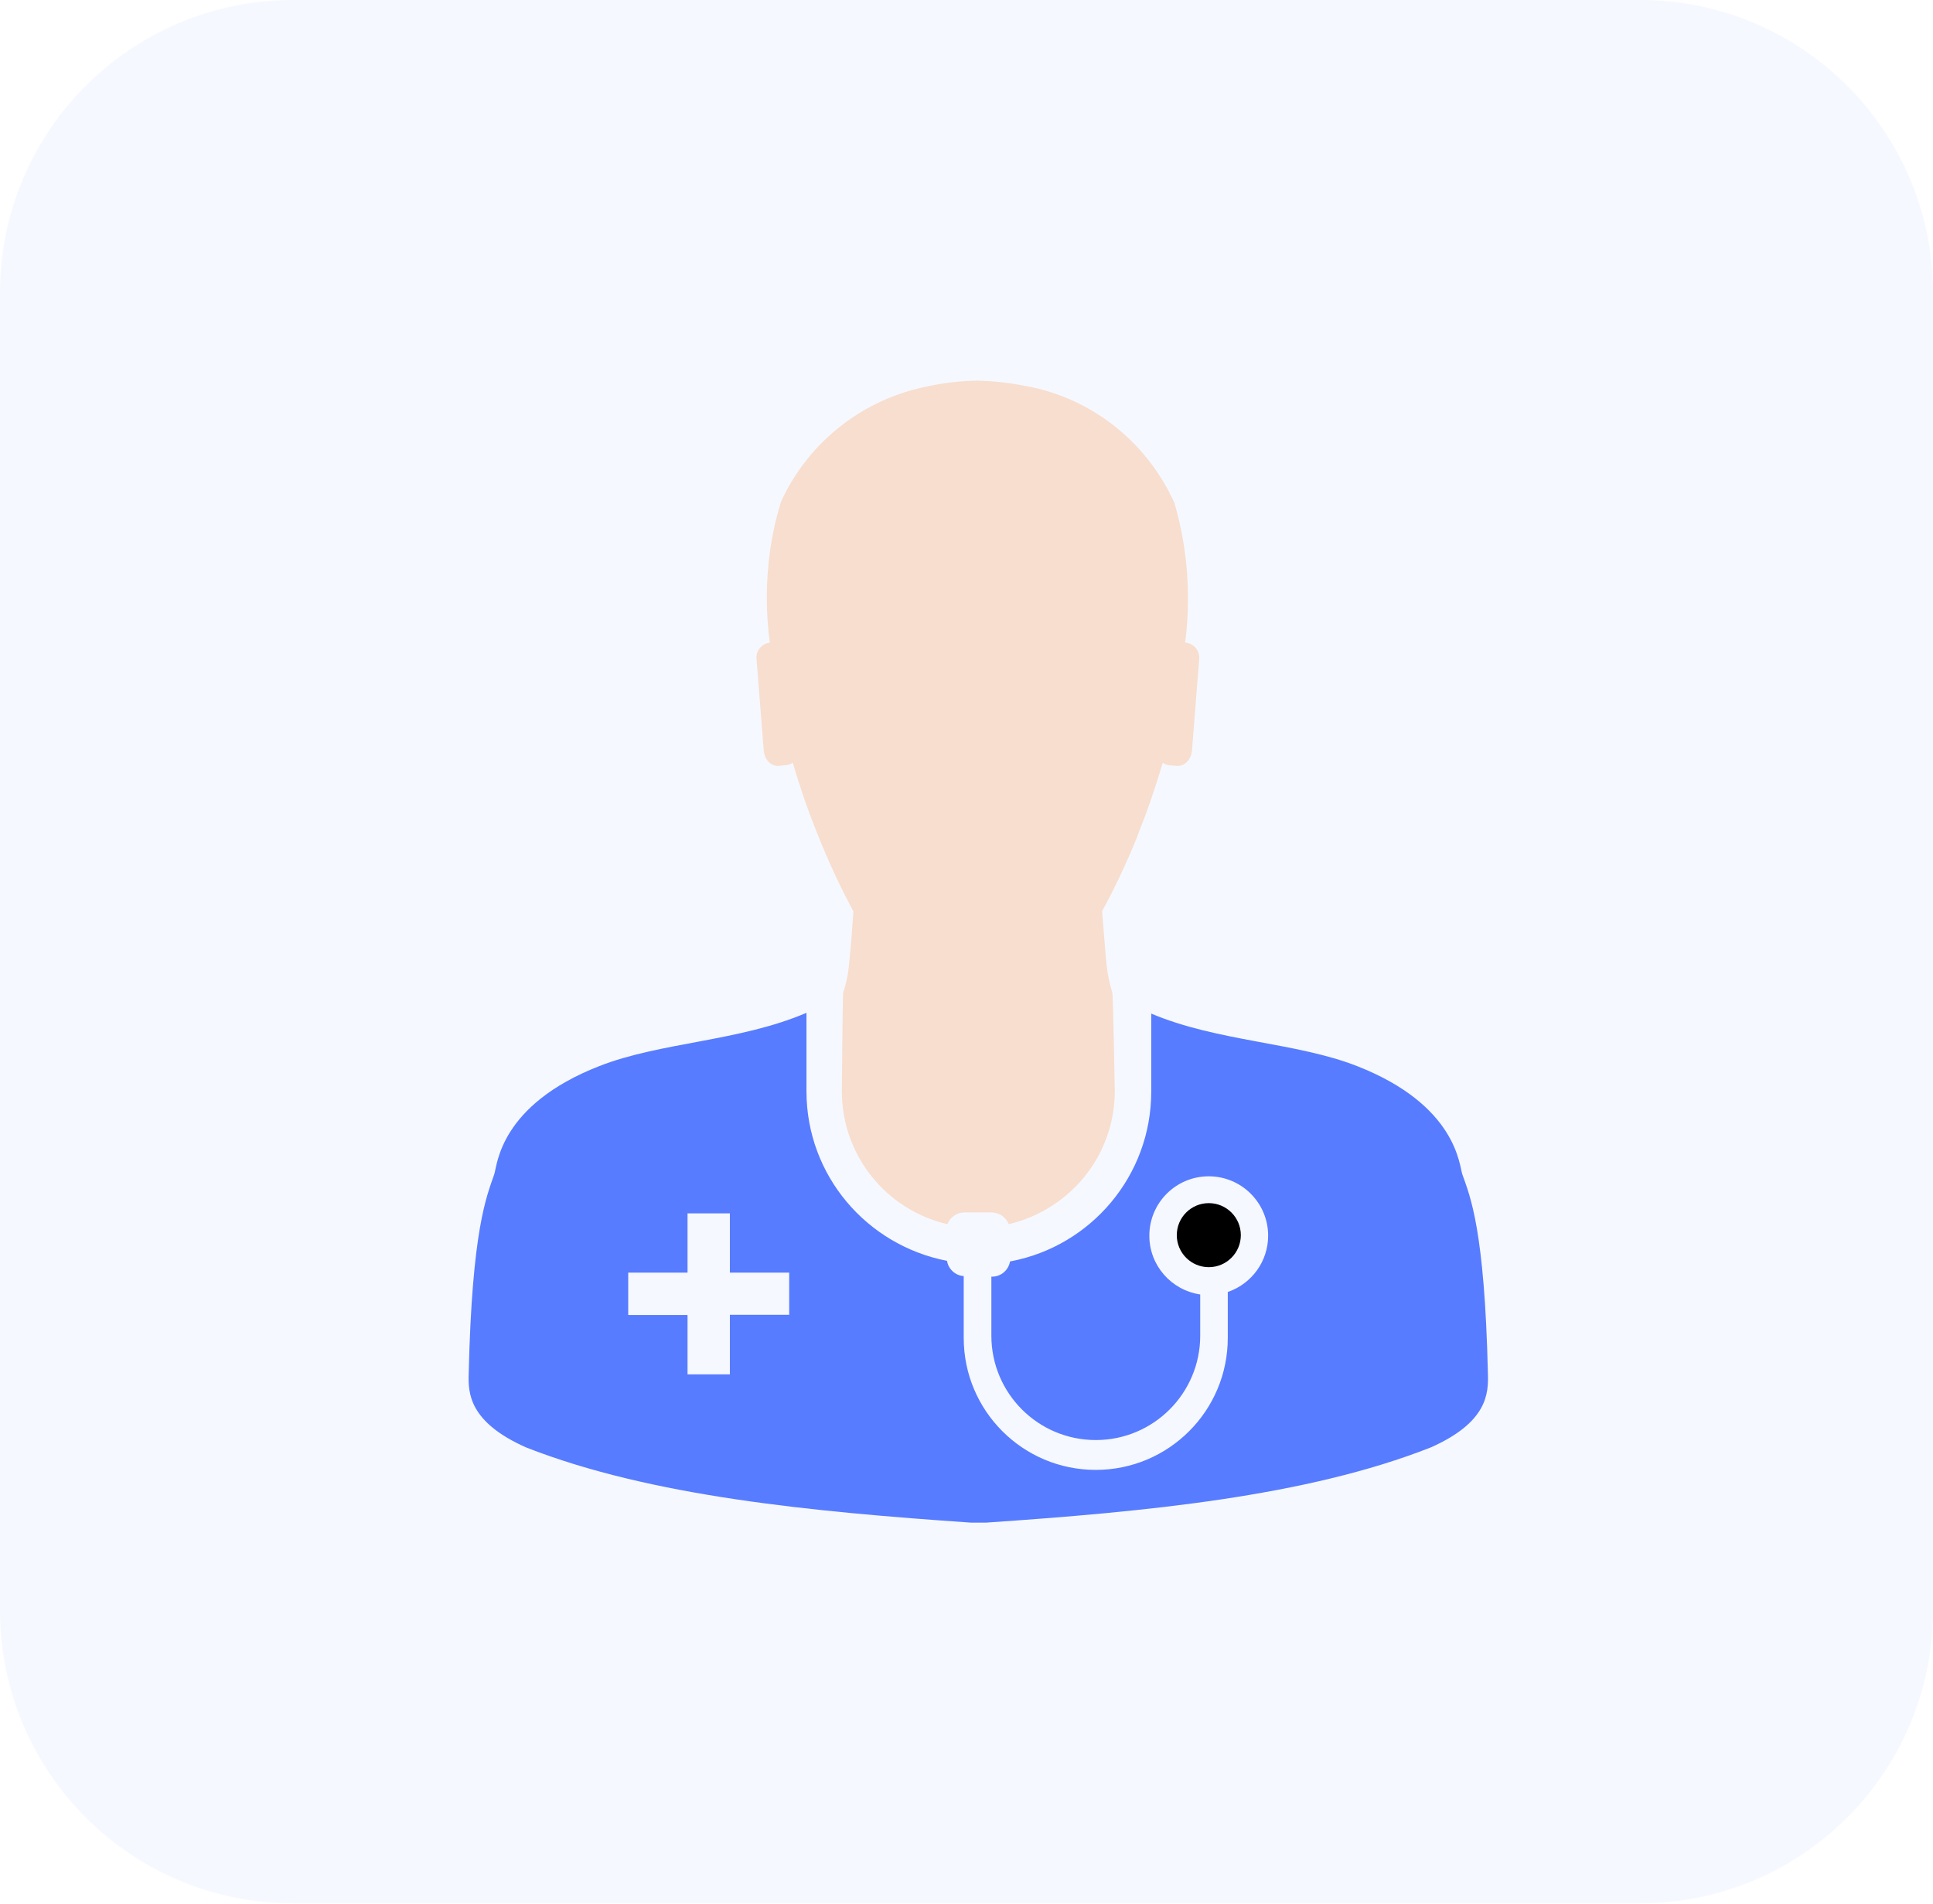
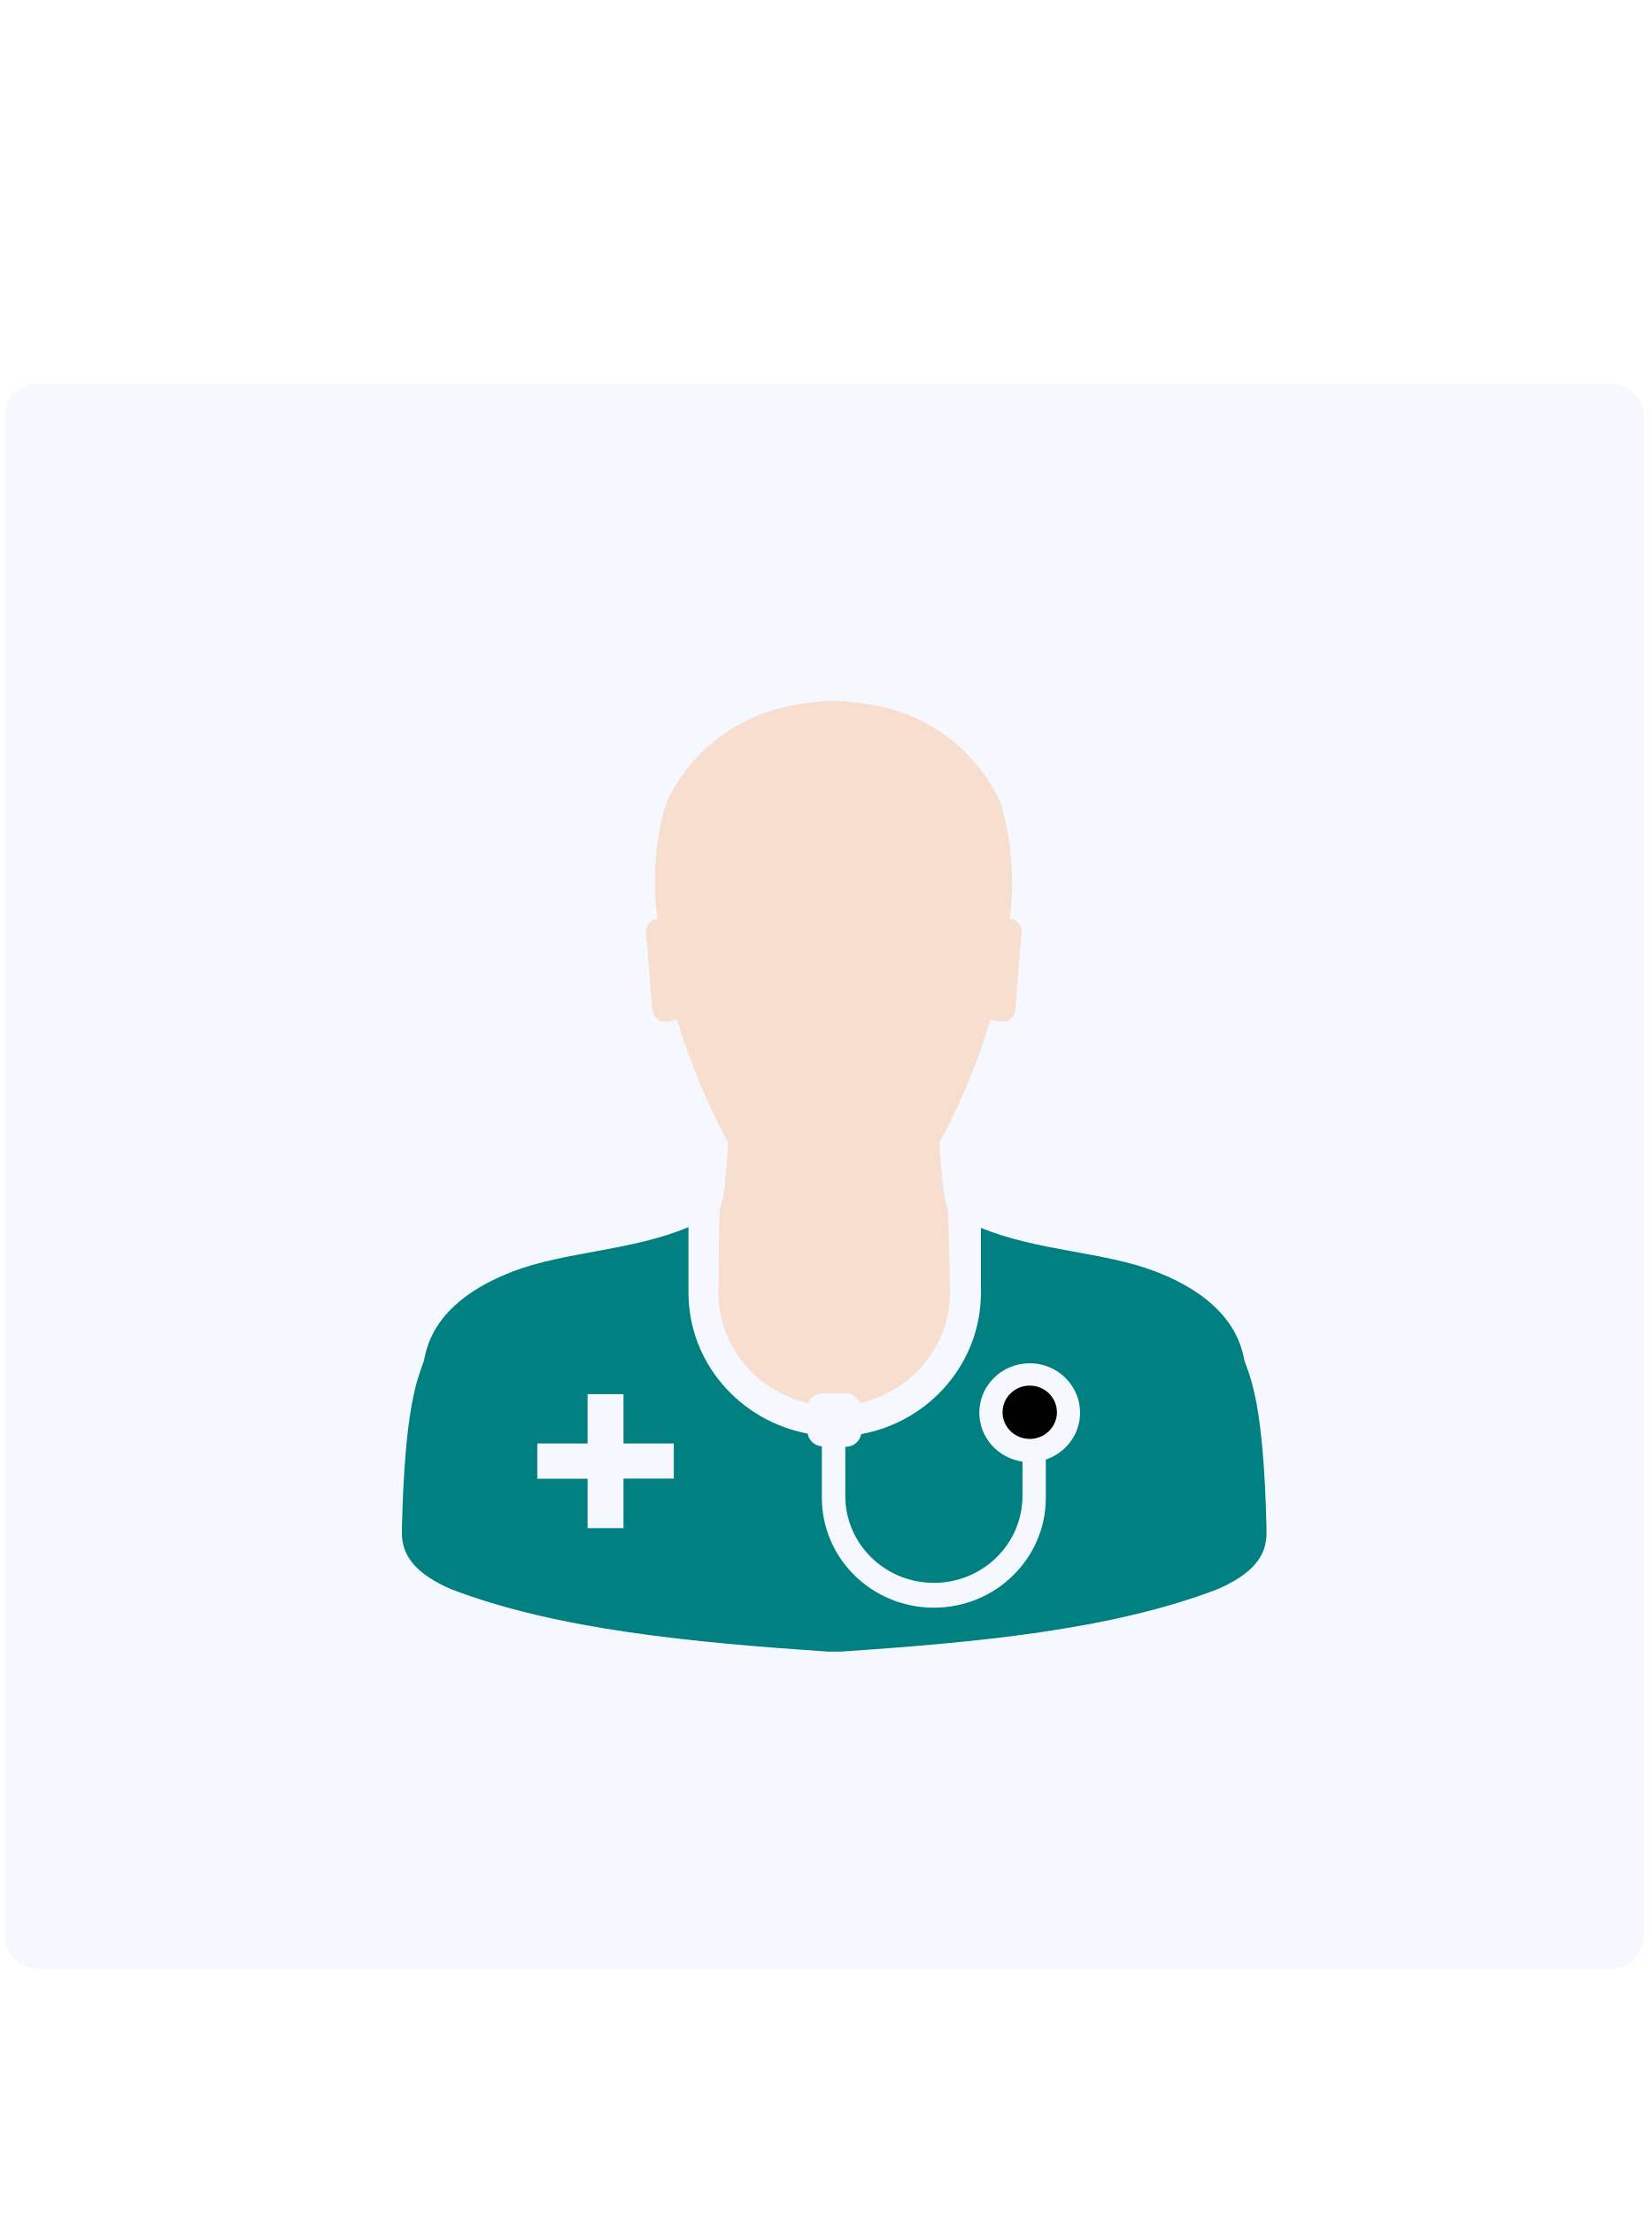
- <svg xmlns="http://www.w3.org/2000/svg" width="66" height="65" viewBox="0 0 66 65" fill="none">
-   <rect width="66" height="65" rx="10" fill="#F6F8FF" />
-   <path d="M26.613 26.15L26.84 26.13C26.927 26.121 27.005 26.09 27.07 26.044L27.068 26.046C27.286 26.797 27.552 27.587 27.885 28.414C28.313 29.496 28.734 30.385 29.205 31.243L29.14 31.113C29.101 31.704 29.054 32.312 28.992 32.9C28.963 33.263 28.891 33.601 28.782 33.919L28.791 33.89C28.771 33.898 28.744 37.27 28.744 37.27C28.745 39.469 30.268 41.31 32.315 41.799L32.348 41.806C32.441 41.57 32.665 41.406 32.928 41.406H33.861C34.122 41.409 34.347 41.572 34.439 41.801L34.441 41.806C36.526 41.315 38.055 39.474 38.063 37.273C38.063 37.273 38.006 33.914 37.977 33.892C37.888 33.607 37.816 33.273 37.779 32.928L37.777 32.904C37.72 32.312 37.683 31.719 37.629 31.116C38.031 30.391 38.452 29.504 38.822 28.589L38.884 28.417C39.217 27.59 39.475 26.802 39.701 26.049C39.765 26.095 39.843 26.125 39.927 26.135H39.929L40.158 26.155C40.434 26.184 40.678 25.956 40.701 25.604L40.948 22.466C40.948 22.464 40.948 22.463 40.948 22.463C40.948 22.198 40.749 21.98 40.494 21.948H40.491H40.463C40.527 21.491 40.562 20.964 40.562 20.43C40.562 19.263 40.39 18.135 40.07 17.074L40.091 17.157C39.154 15.1 37.294 13.606 35.055 13.188L35.013 13.182C34.532 13.083 33.971 13.016 33.399 13H33.385H33.365C32.782 13.011 32.221 13.076 31.678 13.192L31.737 13.182C29.459 13.611 27.603 15.104 26.676 17.113L26.659 17.157C26.356 18.132 26.182 19.253 26.182 20.413C26.182 20.955 26.22 21.488 26.293 22.008L26.286 21.948C26.028 21.977 25.828 22.193 25.828 22.456V22.468L26.075 25.605C26.098 25.966 26.345 26.184 26.611 26.155L26.613 26.15Z" fill="#F7DECE" />
-   <path d="M50.803 46.917C50.69 41.977 50.196 40.859 49.929 40.102C49.824 39.798 49.737 37.744 46.344 36.411C44.264 35.592 41.58 35.576 39.308 34.615V37.287C39.303 40.16 37.246 42.551 34.524 43.072L34.486 43.079C34.436 43.374 34.182 43.596 33.879 43.599H33.849V45.614C33.849 47.583 35.445 49.179 37.415 49.179C39.384 49.179 40.98 47.583 40.98 45.614V44.207C39.992 44.059 39.243 43.217 39.243 42.2C39.243 41.08 40.151 40.172 41.271 40.172C42.391 40.172 43.299 41.08 43.299 42.2C43.299 43.087 42.728 43.841 41.935 44.117L41.921 44.122V45.614V45.69C41.921 48.18 39.903 50.198 37.413 50.198C34.923 50.198 32.905 48.18 32.905 45.69C32.905 45.663 32.905 45.637 32.905 45.609V45.612V43.579C32.616 43.56 32.382 43.342 32.336 43.062V43.059C29.59 42.525 27.542 40.142 27.536 37.281V34.588C25.254 35.568 22.553 35.587 20.462 36.408C17.059 37.739 16.981 39.788 16.877 40.097C16.617 40.857 16.117 41.971 16.003 46.914C15.983 47.564 16.003 48.56 17.963 49.431C22.23 51.105 27.728 51.625 33.147 51.999H33.667C39.098 51.628 44.588 51.11 48.852 49.431C50.803 48.565 50.821 47.574 50.803 46.917ZM26.946 44.902H24.921V46.935H23.475V44.909H21.45V43.462H23.475V41.438H24.921V43.462H26.946V44.902Z" fill="#577CFF" />
-   <path d="M42.367 42.183C42.367 41.579 41.878 41.088 41.273 41.088C40.669 41.088 40.18 41.577 40.18 42.182C40.18 42.786 40.669 43.275 41.273 43.275C41.876 43.275 42.365 42.786 42.367 42.183Z" fill="black" />
+ <svg xmlns="http://www.w3.org/2000/svg" xmlns:ns1="https://boxy-svg.com" id="svg2" viewBox="0 0 500 670" width="500px" height="670px">
+   <defs>
+     <ns1:export>
+       <ns1:file format="svg" />
+       <ns1:file format="svg" href="#object-0" path="Untitled 2.svg" />
+       <ns1:file format="svg" href="#object-1" path="Untitled 3.svg" />
+       <ns1:file format="svg" href="#object-2" path="Untitled 4.svg" />
+       <ns1:file format="svg" href="#object-3" path="Untitled 5.svg" />
+     </ns1:export>
+   </defs>
+   <rect width="496.341" height="479.755" rx="10" fill="#F6F8FF" x="1.333" y="116.234" style="stroke-width: 1;" id="object-0" />
+   <path d="M 201.472 309.244 L 203.178 309.102 C 203.824 309.028 204.411 308.8 204.901 308.46 L 204.893 308.475 C 206.532 314.018 208.533 319.85 211.037 325.952 C 214.256 333.938 217.415 340.502 220.963 346.833 L 220.475 345.874 C 220.183 350.235 219.829 354.723 219.363 359.072 C 219.144 361.743 218.602 364.238 217.782 366.585 L 217.844 366.37 C 217.7 366.43 217.49 391.317 217.49 391.317 C 217.505 407.548 228.958 421.136 244.352 424.747 L 244.6 424.797 C 245.293 423.055 246.976 421.846 248.962 421.846 L 255.979 421.846 C 257.941 421.868 259.626 423.071 260.325 424.76 L 260.341 424.797 C 276.019 421.174 287.519 407.585 287.579 391.346 C 287.579 391.346 287.15 366.556 286.932 366.385 C 286.255 364.282 285.721 361.817 285.436 359.27 L 285.427 359.093 C 284.998 354.723 284.721 350.347 284.315 345.896 C 287.331 340.544 290.496 333.999 293.286 327.244 L 293.753 325.976 C 296.258 319.871 298.198 314.054 299.898 308.497 C 300.371 308.836 300.958 309.065 301.597 309.132 L 301.605 309.132 L 303.334 309.278 C 305.409 309.494 307.244 307.819 307.41 305.213 L 309.267 282.052 C 309.267 282.036 309.267 282.029 309.267 282.029 C 309.267 280.073 307.778 278.465 305.86 278.229 L 305.838 278.229 L 305.627 278.229 C 306.102 274.856 306.372 270.972 306.372 267.025 C 306.372 258.41 305.078 250.085 302.672 242.254 L 302.83 242.868 C 295.776 227.683 281.796 216.659 264.958 213.58 L 264.642 213.529 C 261.026 212.797 256.805 212.302 252.504 212.184 L 252.391 212.184 L 252.249 212.184 C 247.856 212.272 243.645 212.753 239.562 213.602 L 240.005 213.529 C 222.866 216.693 208.908 227.721 201.946 242.543 L 201.81 242.868 C 199.538 250.064 198.231 258.338 198.231 266.905 C 198.231 270.899 198.516 274.832 199.066 278.672 L 199.011 278.229 C 197.071 278.443 195.567 280.035 195.567 281.978 L 195.567 282.067 L 197.426 305.229 C 197.598 307.886 199.455 309.494 201.457 309.278 L 201.472 309.244 Z" fill="#F7DECE" style="stroke-width: 1;" id="object-1" />
+   <path d="M 383.387 462.522 C 382.531 426.059 378.816 417.808 376.814 412.22 C 376.017 409.977 375.371 394.817 349.855 384.978 C 334.213 378.933 314.02 378.814 296.942 371.729 L 296.942 391.442 C 296.905 412.649 281.427 430.296 260.956 434.141 L 260.679 434.194 C 260.302 436.378 258.392 438.01 256.106 438.031 L 255.887 438.031 L 255.887 452.903 C 255.887 467.445 267.89 479.217 282.699 479.217 C 297.513 479.217 309.516 467.445 309.516 452.903 L 309.516 442.519 C 302.085 441.427 296.453 435.211 296.453 427.705 C 296.453 419.439 303.282 412.736 311.705 412.736 C 320.119 412.736 326.955 419.439 326.955 427.705 C 326.955 434.253 322.661 439.818 316.697 441.855 L 316.592 441.892 L 316.592 452.903 L 316.592 453.464 C 316.592 471.842 301.409 486.738 282.691 486.738 C 263.965 486.738 248.79 471.842 248.79 453.464 C 248.79 453.266 248.79 453.074 248.79 452.866 L 248.79 452.89 L 248.79 437.884 C 246.616 437.743 244.855 436.134 244.51 434.075 L 244.51 434.045 C 223.859 430.104 208.457 412.516 208.412 391.399 L 208.412 371.522 C 191.251 378.755 170.938 378.897 155.214 384.956 C 129.621 394.78 129.035 409.903 128.253 412.184 C 126.297 417.793 122.53 426.016 121.68 462.498 C 121.53 467.296 121.68 474.649 136.421 481.077 C 168.509 493.433 209.85 497.27 250.609 500.031 L 254.518 500.031 C 295.362 497.292 336.641 493.47 368.708 481.077 C 383.387 474.684 383.523 467.371 383.387 462.522 Z M 203.975 447.649 L 188.746 447.649 L 188.746 462.653 L 177.872 462.653 L 177.872 447.7 L 162.644 447.7 L 162.644 437.02 L 177.872 437.02 L 177.872 422.081 L 188.746 422.081 L 188.746 437.02 L 203.975 437.02 L 203.975 447.649 Z" style="stroke-width: 1; fill: rgb(0, 128, 128);" id="object-2" />
+   <path d="M 319.946 427.58 C 319.946 423.122 316.269 419.498 311.72 419.498 C 307.177 419.498 303.492 423.108 303.492 427.572 C 303.492 432.031 307.177 435.64 311.72 435.64 C 316.254 435.64 319.931 432.031 319.946 427.58 Z" fill="black" style="stroke-width: 1;" id="object-3" />
</svg>
